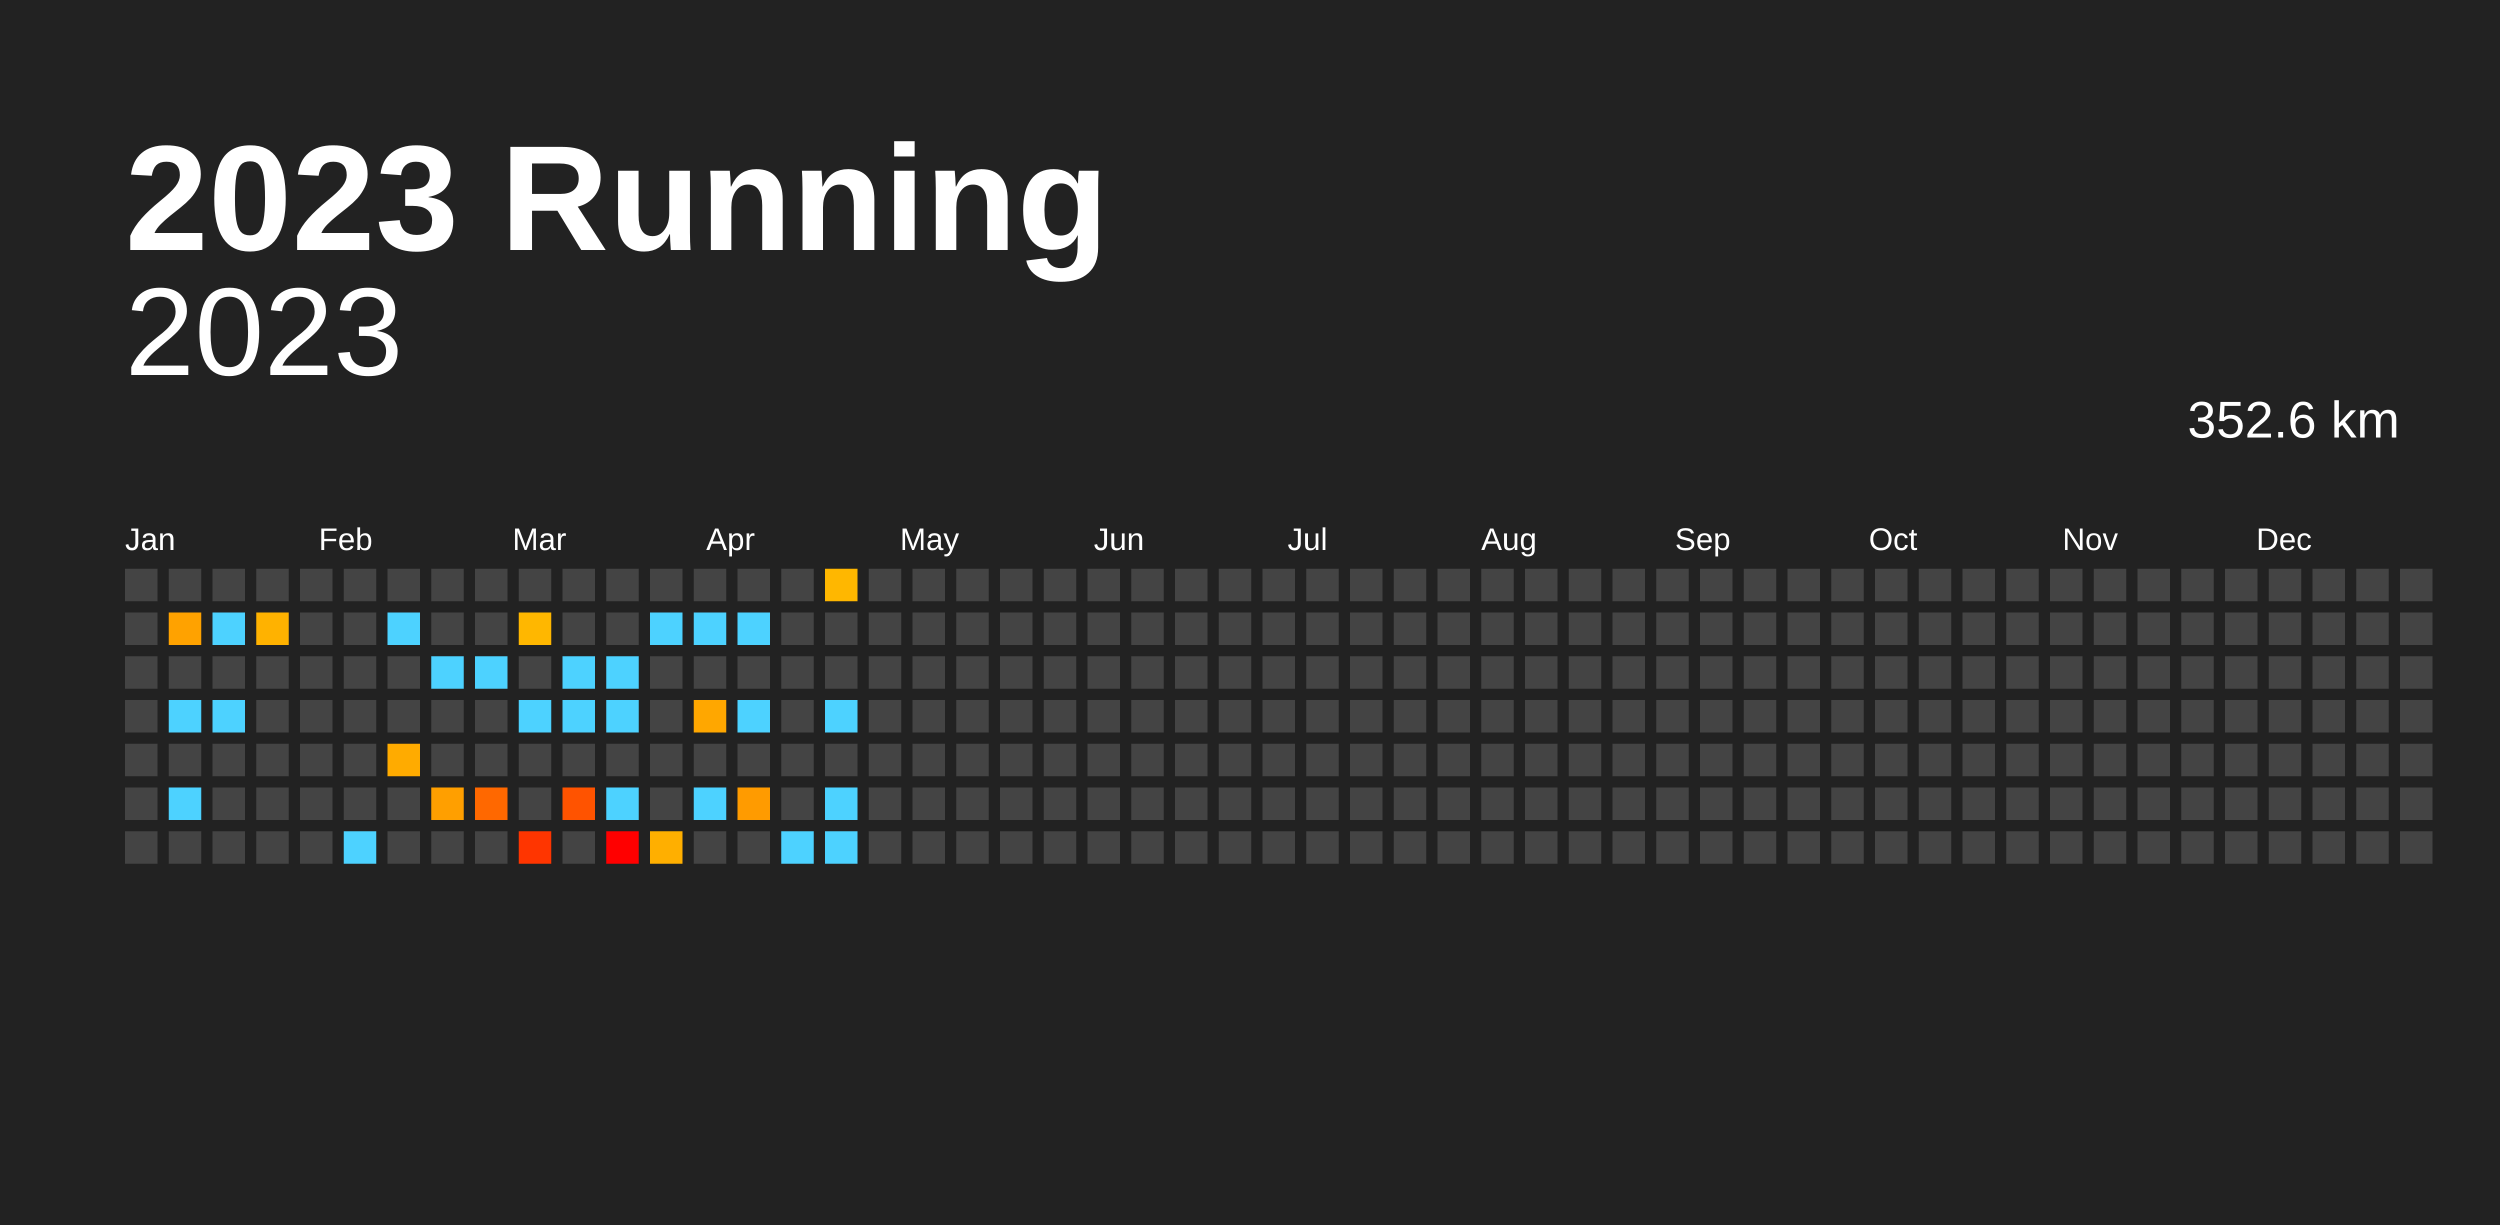
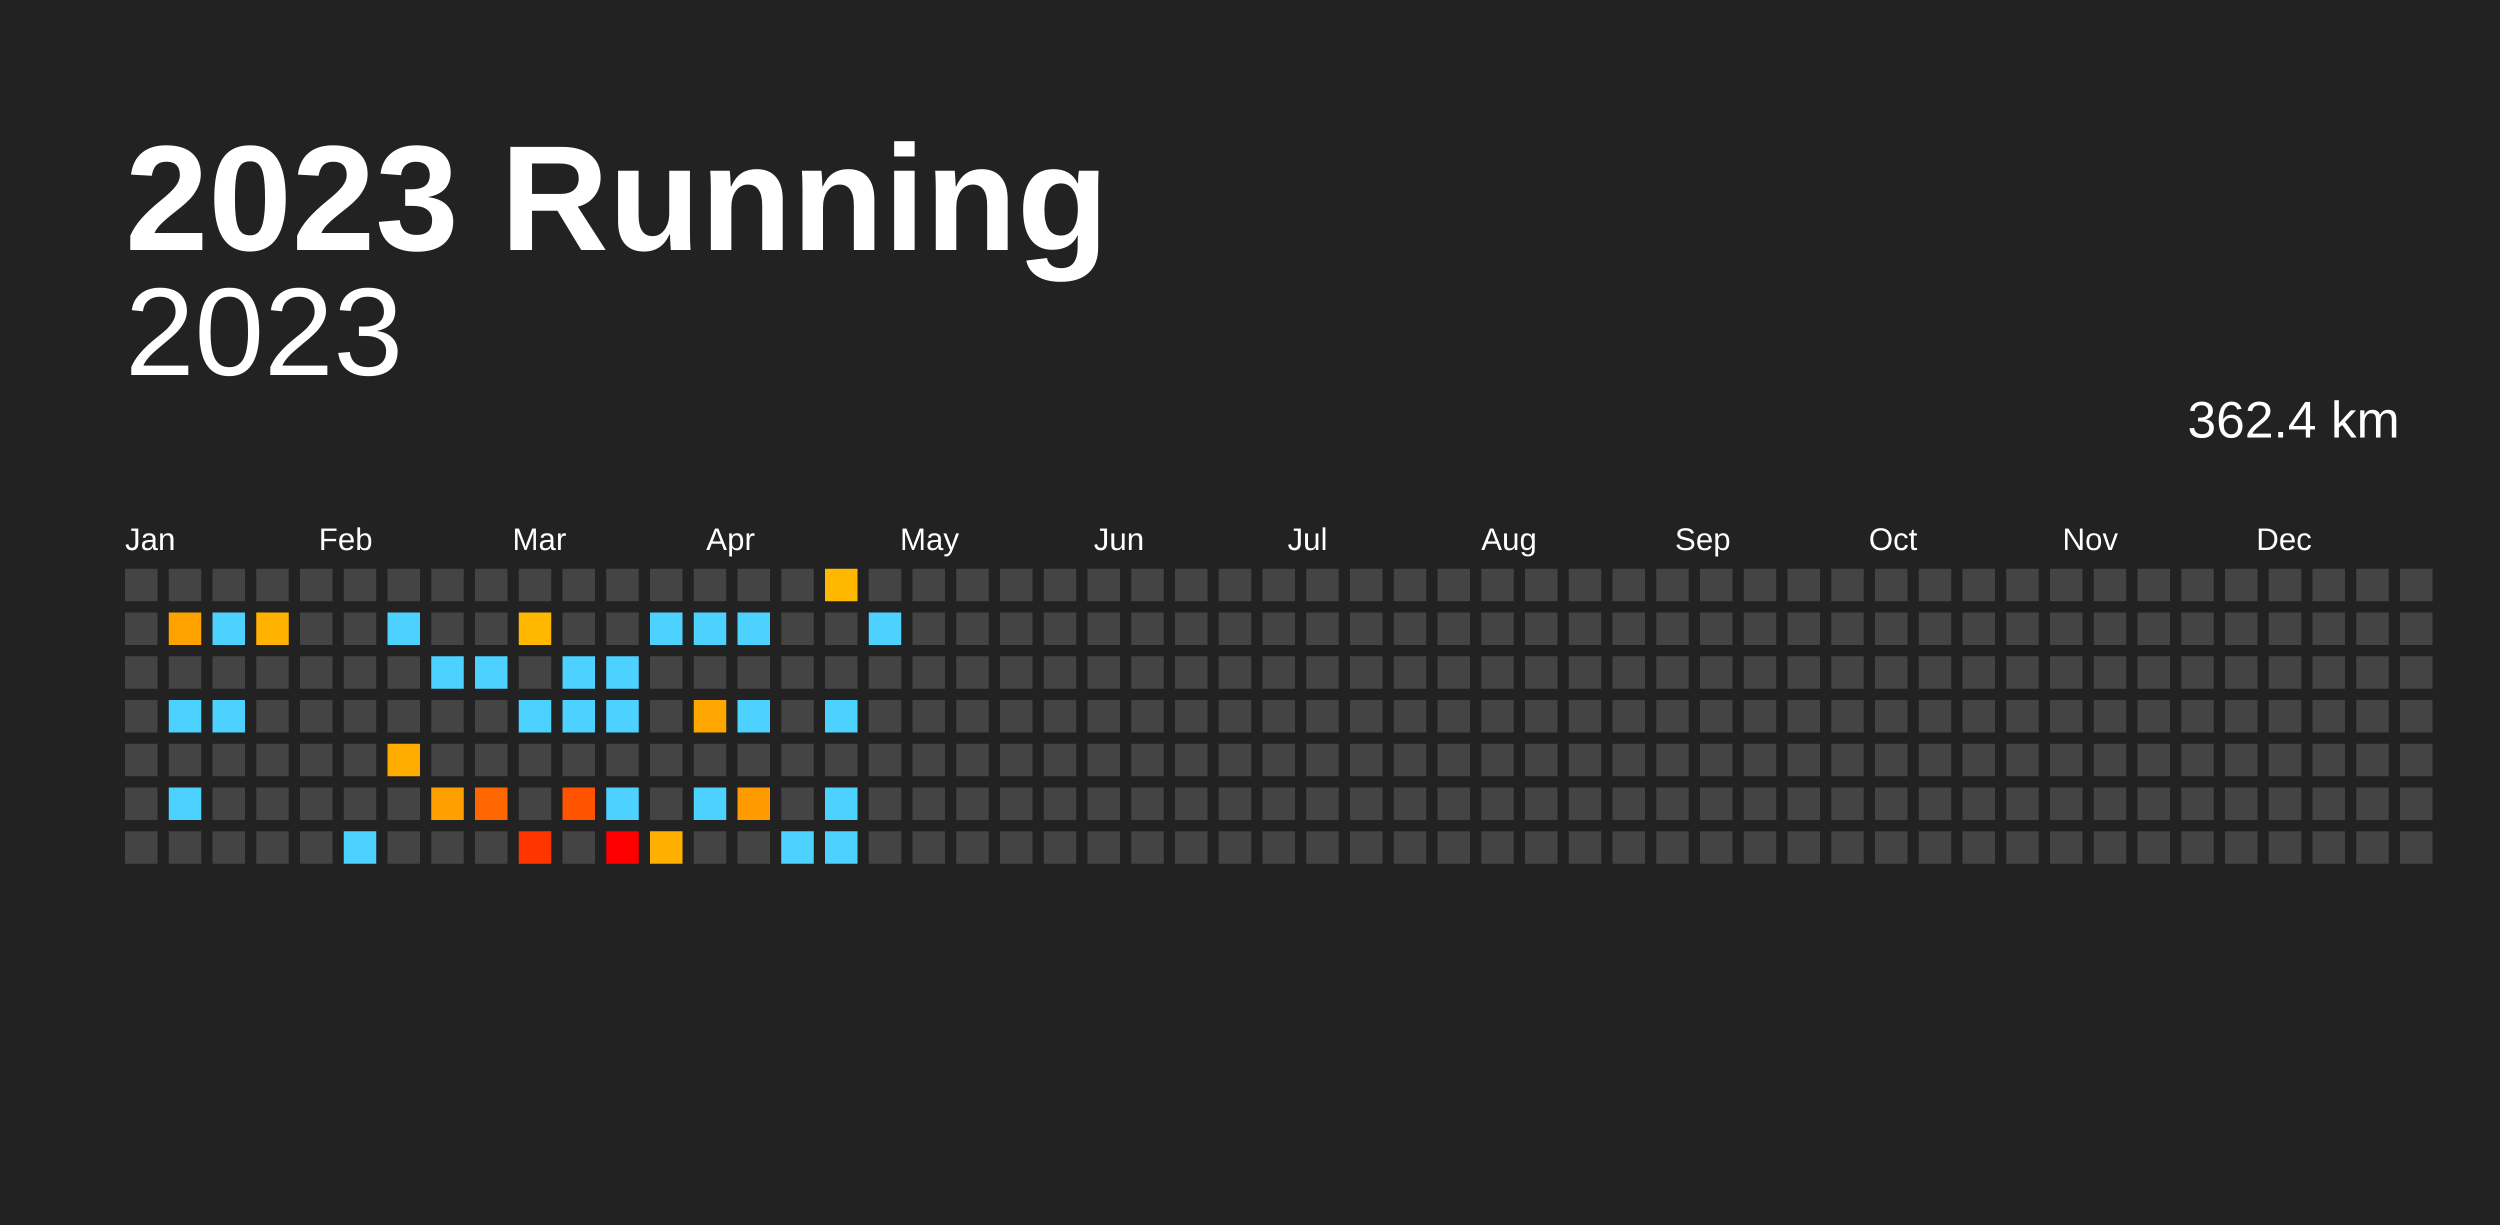
<svg xmlns="http://www.w3.org/2000/svg" baseProfile="full" height="98mm" version="1.1" viewBox="0,0,200,98" width="200mm">
  <defs />
  <rect fill="#222222" height="98" width="200" x="0" y="0" />
  <text fill="#FFFFFF" style="font-size:12px; font-family:Arial; font-weight:bold;" x="10" y="20">2023 Running</text>
  <text alignment-baseline="hanging" fill="#FFFFFF" style="font-size:10.0px; font-family:Arial;" x="10" y="30">2023</text>
-   <text alignment-baseline="hanging" fill="#FFFFFF" style="font-size:4.125px; font-family:Arial;" x="175" y="35">352.6 km</text>
+   <text alignment-baseline="hanging" fill="#FFFFFF" style="font-size:4.125px; font-family:Arial;" x="175" y="35">362.4 km</text>
  <text fill="#FFFFFF" style="font-size:2.5px; font-family:Arial" x="10.0" y="44">Jan</text>
  <text fill="#FFFFFF" style="font-size:2.5px; font-family:Arial" x="25.5" y="44">Feb</text>
  <text fill="#FFFFFF" style="font-size:2.5px; font-family:Arial" x="41.0" y="44">Mar</text>
  <text fill="#FFFFFF" style="font-size:2.5px; font-family:Arial" x="56.5" y="44">Apr</text>
  <text fill="#FFFFFF" style="font-size:2.5px; font-family:Arial" x="72.0" y="44">May</text>
  <text fill="#FFFFFF" style="font-size:2.5px; font-family:Arial" x="87.5" y="44">Jun</text>
  <text fill="#FFFFFF" style="font-size:2.5px; font-family:Arial" x="103.0" y="44">Jul</text>
  <text fill="#FFFFFF" style="font-size:2.5px; font-family:Arial" x="118.5" y="44">Aug</text>
  <text fill="#FFFFFF" style="font-size:2.5px; font-family:Arial" x="134.0" y="44">Sep</text>
  <text fill="#FFFFFF" style="font-size:2.5px; font-family:Arial" x="149.5" y="44">Oct</text>
  <text fill="#FFFFFF" style="font-size:2.5px; font-family:Arial" x="165.0" y="44">Nov</text>
  <text fill="#FFFFFF" style="font-size:2.5px; font-family:Arial" x="180.5" y="44">Dec</text>
  <rect fill="#444444" height="2.6" width="2.6" x="10.0" y="45.5" />
  <rect fill="#444444" height="2.6" width="2.6" x="10.0" y="49.0" />
  <rect fill="#444444" height="2.6" width="2.6" x="10.0" y="52.5" />
  <rect fill="#444444" height="2.6" width="2.6" x="10.0" y="56.0" />
  <rect fill="#444444" height="2.6" width="2.6" x="10.0" y="59.5" />
  <rect fill="#444444" height="2.6" width="2.6" x="10.0" y="63.0" />
  <rect fill="#444444" height="2.6" width="2.6" x="10.0" y="66.5" />
  <rect fill="#444444" height="2.6" width="2.6" x="13.5" y="45.5" />
  <rect fill="#ffa200" height="2.6" width="2.6" x="13.5" y="49.0" />
  <rect fill="#444444" height="2.6" width="2.6" x="13.5" y="52.5" />
  <rect fill="#4dd2ff" height="2.6" width="2.6" x="13.5" y="56.0" />
  <rect fill="#444444" height="2.6" width="2.6" x="13.5" y="59.5" />
  <rect fill="#4dd2ff" height="2.6" width="2.6" x="13.5" y="63.0" />
  <rect fill="#444444" height="2.6" width="2.6" x="13.5" y="66.5" />
  <rect fill="#444444" height="2.6" width="2.6" x="17.0" y="45.5" />
  <rect fill="#4dd2ff" height="2.6" width="2.6" x="17.0" y="49.0" />
  <rect fill="#444444" height="2.6" width="2.6" x="17.0" y="52.5" />
  <rect fill="#4dd2ff" height="2.6" width="2.6" x="17.0" y="56.0" />
  <rect fill="#444444" height="2.6" width="2.6" x="17.0" y="59.5" />
  <rect fill="#444444" height="2.6" width="2.6" x="17.0" y="63.0" />
  <rect fill="#444444" height="2.6" width="2.6" x="17.0" y="66.5" />
  <rect fill="#444444" height="2.6" width="2.6" x="20.5" y="45.5" />
  <rect fill="#ffb200" height="2.6" width="2.6" x="20.5" y="49.0" />
  <rect fill="#444444" height="2.6" width="2.6" x="20.5" y="52.5" />
  <rect fill="#444444" height="2.6" width="2.6" x="20.5" y="56.0" />
  <rect fill="#444444" height="2.6" width="2.6" x="20.5" y="59.5" />
  <rect fill="#444444" height="2.6" width="2.6" x="20.5" y="63.0" />
  <rect fill="#444444" height="2.6" width="2.6" x="20.5" y="66.5" />
  <rect fill="#444444" height="2.6" width="2.6" x="24.0" y="45.5" />
  <rect fill="#444444" height="2.6" width="2.6" x="24.0" y="49.0" />
  <rect fill="#444444" height="2.6" width="2.6" x="24.0" y="52.5" />
  <rect fill="#444444" height="2.6" width="2.6" x="24.0" y="56.0" />
  <rect fill="#444444" height="2.6" width="2.6" x="24.0" y="59.5" />
  <rect fill="#444444" height="2.6" width="2.6" x="24.0" y="63.0" />
  <rect fill="#444444" height="2.6" width="2.6" x="24.0" y="66.5" />
  <rect fill="#444444" height="2.6" width="2.6" x="27.5" y="45.5" />
  <rect fill="#444444" height="2.6" width="2.6" x="27.5" y="49.0" />
  <rect fill="#444444" height="2.6" width="2.6" x="27.5" y="52.5" />
  <rect fill="#444444" height="2.6" width="2.6" x="27.5" y="56.0" />
  <rect fill="#444444" height="2.6" width="2.6" x="27.5" y="59.5" />
  <rect fill="#444444" height="2.6" width="2.6" x="27.5" y="63.0" />
  <rect fill="#4dd2ff" height="2.6" width="2.6" x="27.5" y="66.5" />
  <rect fill="#444444" height="2.6" width="2.6" x="31.0" y="45.5" />
  <rect fill="#4dd2ff" height="2.6" width="2.6" x="31.0" y="49.0" />
  <rect fill="#444444" height="2.6" width="2.6" x="31.0" y="52.5" />
  <rect fill="#444444" height="2.6" width="2.6" x="31.0" y="56.0" />
  <rect fill="#ffab00" height="2.6" width="2.6" x="31.0" y="59.5" />
  <rect fill="#444444" height="2.6" width="2.6" x="31.0" y="63.0" />
  <rect fill="#444444" height="2.6" width="2.6" x="31.0" y="66.5" />
  <rect fill="#444444" height="2.6" width="2.6" x="34.5" y="45.5" />
  <rect fill="#444444" height="2.6" width="2.6" x="34.5" y="49.0" />
  <rect fill="#4dd2ff" height="2.6" width="2.6" x="34.5" y="52.5" />
  <rect fill="#444444" height="2.6" width="2.6" x="34.5" y="56.0" />
  <rect fill="#444444" height="2.6" width="2.6" x="34.5" y="59.5" />
  <rect fill="#ff9f00" height="2.6" width="2.6" x="34.5" y="63.0" />
  <rect fill="#444444" height="2.6" width="2.6" x="34.5" y="66.5" />
  <rect fill="#444444" height="2.6" width="2.6" x="38.0" y="45.5" />
  <rect fill="#444444" height="2.6" width="2.6" x="38.0" y="49.0" />
  <rect fill="#4dd2ff" height="2.6" width="2.6" x="38.0" y="52.5" />
  <rect fill="#444444" height="2.6" width="2.6" x="38.0" y="56.0" />
  <rect fill="#444444" height="2.6" width="2.6" x="38.0" y="59.5" />
  <rect fill="#ff6800" height="2.6" width="2.6" x="38.0" y="63.0" />
  <rect fill="#444444" height="2.6" width="2.6" x="38.0" y="66.5" />
  <rect fill="#444444" height="2.6" width="2.6" x="41.5" y="45.5" />
  <rect fill="#ffb700" height="2.6" width="2.6" x="41.5" y="49.0" />
  <rect fill="#444444" height="2.6" width="2.6" x="41.5" y="52.5" />
  <rect fill="#4dd2ff" height="2.6" width="2.6" x="41.5" y="56.0" />
  <rect fill="#444444" height="2.6" width="2.6" x="41.5" y="59.5" />
  <rect fill="#444444" height="2.6" width="2.6" x="41.5" y="63.0" />
  <rect fill="#ff3500" height="2.6" width="2.6" x="41.5" y="66.5" />
  <rect fill="#444444" height="2.6" width="2.6" x="45.0" y="45.5" />
  <rect fill="#444444" height="2.6" width="2.6" x="45.0" y="49.0" />
  <rect fill="#4dd2ff" height="2.6" width="2.6" x="45.0" y="52.5" />
  <rect fill="#4dd2ff" height="2.6" width="2.6" x="45.0" y="56.0" />
  <rect fill="#444444" height="2.6" width="2.6" x="45.0" y="59.5" />
  <rect fill="#ff5300" height="2.6" width="2.6" x="45.0" y="63.0" />
  <rect fill="#444444" height="2.6" width="2.6" x="45.0" y="66.5" />
  <rect fill="#444444" height="2.6" width="2.6" x="48.5" y="45.5" />
  <rect fill="#444444" height="2.6" width="2.6" x="48.5" y="49.0" />
  <rect fill="#4dd2ff" height="2.6" width="2.6" x="48.5" y="52.5" />
  <rect fill="#4dd2ff" height="2.6" width="2.6" x="48.5" y="56.0" />
  <rect fill="#444444" height="2.6" width="2.6" x="48.5" y="59.5" />
  <rect fill="#4dd2ff" height="2.6" width="2.6" x="48.5" y="63.0" />
  <rect fill="red" height="2.6" width="2.6" x="48.5" y="66.5" />
  <rect fill="#444444" height="2.6" width="2.6" x="52.0" y="45.5" />
  <rect fill="#4dd2ff" height="2.6" width="2.6" x="52.0" y="49.0" />
  <rect fill="#444444" height="2.6" width="2.6" x="52.0" y="52.5" />
  <rect fill="#444444" height="2.6" width="2.6" x="52.0" y="56.0" />
  <rect fill="#444444" height="2.6" width="2.6" x="52.0" y="59.5" />
  <rect fill="#444444" height="2.6" width="2.6" x="52.0" y="63.0" />
  <rect fill="#ffaf00" height="2.6" width="2.6" x="52.0" y="66.5" />
  <rect fill="#444444" height="2.6" width="2.6" x="55.5" y="45.5" />
  <rect fill="#4dd2ff" height="2.6" width="2.6" x="55.5" y="49.0" />
  <rect fill="#444444" height="2.6" width="2.6" x="55.5" y="52.5" />
  <rect fill="#ffa700" height="2.6" width="2.6" x="55.5" y="56.0" />
  <rect fill="#444444" height="2.6" width="2.6" x="55.5" y="59.5" />
  <rect fill="#4dd2ff" height="2.6" width="2.6" x="55.5" y="63.0" />
  <rect fill="#444444" height="2.6" width="2.6" x="55.5" y="66.5" />
  <rect fill="#444444" height="2.6" width="2.6" x="59.0" y="45.5" />
  <rect fill="#4dd2ff" height="2.6" width="2.6" x="59.0" y="49.0" />
  <rect fill="#444444" height="2.6" width="2.6" x="59.0" y="52.5" />
  <rect fill="#4dd2ff" height="2.6" width="2.6" x="59.0" y="56.0" />
  <rect fill="#444444" height="2.6" width="2.6" x="59.0" y="59.5" />
  <rect fill="#ff9b00" height="2.6" width="2.6" x="59.0" y="63.0" />
  <rect fill="#444444" height="2.6" width="2.6" x="59.0" y="66.5" />
  <rect fill="#444444" height="2.6" width="2.6" x="62.5" y="45.5" />
  <rect fill="#444444" height="2.6" width="2.6" x="62.5" y="49.0" />
  <rect fill="#444444" height="2.6" width="2.6" x="62.5" y="52.5" />
  <rect fill="#444444" height="2.6" width="2.6" x="62.5" y="56.0" />
  <rect fill="#444444" height="2.6" width="2.6" x="62.5" y="59.5" />
  <rect fill="#444444" height="2.6" width="2.6" x="62.5" y="63.0" />
  <rect fill="#4dd2ff" height="2.6" width="2.6" x="62.5" y="66.5" />
  <rect fill="#ffb700" height="2.6" width="2.6" x="66.0" y="45.5" />
  <rect fill="#444444" height="2.6" width="2.6" x="66.0" y="49.0" />
  <rect fill="#444444" height="2.6" width="2.6" x="66.0" y="52.5" />
  <rect fill="#4dd2ff" height="2.6" width="2.6" x="66.0" y="56.0" />
  <rect fill="#444444" height="2.6" width="2.6" x="66.0" y="59.5" />
  <rect fill="#4dd2ff" height="2.6" width="2.6" x="66.0" y="63.0" />
  <rect fill="#4dd2ff" height="2.6" width="2.6" x="66.0" y="66.5" />
  <rect fill="#444444" height="2.6" width="2.6" x="69.5" y="45.5" />
-   <rect fill="#444444" height="2.6" width="2.6" x="69.5" y="49.0" />
+   <rect fill="#4dd2ff" height="2.6" width="2.6" x="69.5" y="49.0" />
  <rect fill="#444444" height="2.6" width="2.6" x="69.5" y="52.5" />
  <rect fill="#444444" height="2.6" width="2.6" x="69.5" y="56.0" />
  <rect fill="#444444" height="2.6" width="2.6" x="69.5" y="59.5" />
  <rect fill="#444444" height="2.6" width="2.6" x="69.5" y="63.0" />
  <rect fill="#444444" height="2.6" width="2.6" x="69.5" y="66.5" />
  <rect fill="#444444" height="2.6" width="2.6" x="73.0" y="45.5" />
  <rect fill="#444444" height="2.6" width="2.6" x="73.0" y="49.0" />
  <rect fill="#444444" height="2.6" width="2.6" x="73.0" y="52.5" />
  <rect fill="#444444" height="2.6" width="2.6" x="73.0" y="56.0" />
  <rect fill="#444444" height="2.6" width="2.6" x="73.0" y="59.5" />
  <rect fill="#444444" height="2.6" width="2.6" x="73.0" y="63.0" />
  <rect fill="#444444" height="2.6" width="2.6" x="73.0" y="66.5" />
  <rect fill="#444444" height="2.6" width="2.6" x="76.5" y="45.5" />
  <rect fill="#444444" height="2.6" width="2.6" x="76.5" y="49.0" />
  <rect fill="#444444" height="2.6" width="2.6" x="76.5" y="52.5" />
  <rect fill="#444444" height="2.6" width="2.6" x="76.5" y="56.0" />
  <rect fill="#444444" height="2.6" width="2.6" x="76.5" y="59.5" />
  <rect fill="#444444" height="2.6" width="2.6" x="76.5" y="63.0" />
  <rect fill="#444444" height="2.6" width="2.6" x="76.5" y="66.5" />
  <rect fill="#444444" height="2.6" width="2.6" x="80.0" y="45.5" />
  <rect fill="#444444" height="2.6" width="2.6" x="80.0" y="49.0" />
  <rect fill="#444444" height="2.6" width="2.6" x="80.0" y="52.5" />
  <rect fill="#444444" height="2.6" width="2.6" x="80.0" y="56.0" />
  <rect fill="#444444" height="2.6" width="2.6" x="80.0" y="59.5" />
  <rect fill="#444444" height="2.6" width="2.6" x="80.0" y="63.0" />
  <rect fill="#444444" height="2.6" width="2.6" x="80.0" y="66.5" />
  <rect fill="#444444" height="2.6" width="2.6" x="83.5" y="45.5" />
  <rect fill="#444444" height="2.6" width="2.6" x="83.5" y="49.0" />
  <rect fill="#444444" height="2.6" width="2.6" x="83.5" y="52.5" />
  <rect fill="#444444" height="2.6" width="2.6" x="83.5" y="56.0" />
  <rect fill="#444444" height="2.6" width="2.6" x="83.5" y="59.5" />
  <rect fill="#444444" height="2.6" width="2.6" x="83.5" y="63.0" />
  <rect fill="#444444" height="2.6" width="2.6" x="83.5" y="66.5" />
  <rect fill="#444444" height="2.6" width="2.6" x="87.0" y="45.5" />
  <rect fill="#444444" height="2.6" width="2.6" x="87.0" y="49.0" />
  <rect fill="#444444" height="2.6" width="2.6" x="87.0" y="52.5" />
  <rect fill="#444444" height="2.6" width="2.6" x="87.0" y="56.0" />
  <rect fill="#444444" height="2.6" width="2.6" x="87.0" y="59.5" />
  <rect fill="#444444" height="2.6" width="2.6" x="87.0" y="63.0" />
  <rect fill="#444444" height="2.6" width="2.6" x="87.0" y="66.5" />
  <rect fill="#444444" height="2.6" width="2.6" x="90.5" y="45.5" />
  <rect fill="#444444" height="2.6" width="2.6" x="90.5" y="49.0" />
  <rect fill="#444444" height="2.6" width="2.6" x="90.5" y="52.5" />
  <rect fill="#444444" height="2.6" width="2.6" x="90.5" y="56.0" />
  <rect fill="#444444" height="2.6" width="2.6" x="90.5" y="59.5" />
  <rect fill="#444444" height="2.6" width="2.6" x="90.5" y="63.0" />
  <rect fill="#444444" height="2.6" width="2.6" x="90.5" y="66.5" />
  <rect fill="#444444" height="2.6" width="2.6" x="94.0" y="45.5" />
  <rect fill="#444444" height="2.6" width="2.6" x="94.0" y="49.0" />
  <rect fill="#444444" height="2.6" width="2.6" x="94.0" y="52.5" />
  <rect fill="#444444" height="2.6" width="2.6" x="94.0" y="56.0" />
  <rect fill="#444444" height="2.6" width="2.6" x="94.0" y="59.5" />
  <rect fill="#444444" height="2.6" width="2.6" x="94.0" y="63.0" />
  <rect fill="#444444" height="2.6" width="2.6" x="94.0" y="66.5" />
  <rect fill="#444444" height="2.6" width="2.6" x="97.5" y="45.5" />
  <rect fill="#444444" height="2.6" width="2.6" x="97.5" y="49.0" />
  <rect fill="#444444" height="2.6" width="2.6" x="97.5" y="52.5" />
  <rect fill="#444444" height="2.6" width="2.6" x="97.5" y="56.0" />
  <rect fill="#444444" height="2.6" width="2.6" x="97.5" y="59.5" />
  <rect fill="#444444" height="2.6" width="2.6" x="97.5" y="63.0" />
  <rect fill="#444444" height="2.6" width="2.6" x="97.5" y="66.5" />
  <rect fill="#444444" height="2.6" width="2.6" x="101.0" y="45.5" />
  <rect fill="#444444" height="2.6" width="2.6" x="101.0" y="49.0" />
  <rect fill="#444444" height="2.6" width="2.6" x="101.0" y="52.5" />
  <rect fill="#444444" height="2.6" width="2.6" x="101.0" y="56.0" />
  <rect fill="#444444" height="2.6" width="2.6" x="101.0" y="59.5" />
  <rect fill="#444444" height="2.6" width="2.6" x="101.0" y="63.0" />
  <rect fill="#444444" height="2.6" width="2.6" x="101.0" y="66.5" />
  <rect fill="#444444" height="2.6" width="2.6" x="104.5" y="45.5" />
  <rect fill="#444444" height="2.6" width="2.6" x="104.5" y="49.0" />
  <rect fill="#444444" height="2.6" width="2.6" x="104.5" y="52.5" />
  <rect fill="#444444" height="2.6" width="2.6" x="104.5" y="56.0" />
  <rect fill="#444444" height="2.6" width="2.6" x="104.5" y="59.5" />
  <rect fill="#444444" height="2.6" width="2.6" x="104.5" y="63.0" />
  <rect fill="#444444" height="2.6" width="2.6" x="104.5" y="66.5" />
  <rect fill="#444444" height="2.6" width="2.6" x="108.0" y="45.5" />
  <rect fill="#444444" height="2.6" width="2.6" x="108.0" y="49.0" />
  <rect fill="#444444" height="2.6" width="2.6" x="108.0" y="52.5" />
  <rect fill="#444444" height="2.6" width="2.6" x="108.0" y="56.0" />
  <rect fill="#444444" height="2.6" width="2.6" x="108.0" y="59.5" />
  <rect fill="#444444" height="2.6" width="2.6" x="108.0" y="63.0" />
  <rect fill="#444444" height="2.6" width="2.6" x="108.0" y="66.5" />
  <rect fill="#444444" height="2.6" width="2.6" x="111.5" y="45.5" />
  <rect fill="#444444" height="2.6" width="2.6" x="111.5" y="49.0" />
  <rect fill="#444444" height="2.6" width="2.6" x="111.5" y="52.5" />
  <rect fill="#444444" height="2.6" width="2.6" x="111.5" y="56.0" />
  <rect fill="#444444" height="2.6" width="2.6" x="111.5" y="59.5" />
  <rect fill="#444444" height="2.6" width="2.6" x="111.5" y="63.0" />
  <rect fill="#444444" height="2.6" width="2.6" x="111.5" y="66.5" />
  <rect fill="#444444" height="2.6" width="2.6" x="115.0" y="45.5" />
  <rect fill="#444444" height="2.6" width="2.6" x="115.0" y="49.0" />
  <rect fill="#444444" height="2.6" width="2.6" x="115.0" y="52.5" />
  <rect fill="#444444" height="2.6" width="2.6" x="115.0" y="56.0" />
  <rect fill="#444444" height="2.6" width="2.6" x="115.0" y="59.5" />
  <rect fill="#444444" height="2.6" width="2.6" x="115.0" y="63.0" />
  <rect fill="#444444" height="2.6" width="2.6" x="115.0" y="66.5" />
  <rect fill="#444444" height="2.6" width="2.6" x="118.5" y="45.5" />
  <rect fill="#444444" height="2.6" width="2.6" x="118.5" y="49.0" />
  <rect fill="#444444" height="2.6" width="2.6" x="118.5" y="52.5" />
  <rect fill="#444444" height="2.6" width="2.6" x="118.5" y="56.0" />
  <rect fill="#444444" height="2.6" width="2.6" x="118.5" y="59.5" />
  <rect fill="#444444" height="2.6" width="2.6" x="118.5" y="63.0" />
  <rect fill="#444444" height="2.6" width="2.6" x="118.5" y="66.5" />
  <rect fill="#444444" height="2.6" width="2.6" x="122.0" y="45.5" />
  <rect fill="#444444" height="2.6" width="2.6" x="122.0" y="49.0" />
  <rect fill="#444444" height="2.6" width="2.6" x="122.0" y="52.5" />
  <rect fill="#444444" height="2.6" width="2.6" x="122.0" y="56.0" />
  <rect fill="#444444" height="2.6" width="2.6" x="122.0" y="59.5" />
  <rect fill="#444444" height="2.6" width="2.6" x="122.0" y="63.0" />
  <rect fill="#444444" height="2.6" width="2.6" x="122.0" y="66.5" />
  <rect fill="#444444" height="2.6" width="2.6" x="125.5" y="45.5" />
  <rect fill="#444444" height="2.6" width="2.6" x="125.5" y="49.0" />
  <rect fill="#444444" height="2.6" width="2.6" x="125.5" y="52.5" />
  <rect fill="#444444" height="2.6" width="2.6" x="125.5" y="56.0" />
  <rect fill="#444444" height="2.6" width="2.6" x="125.5" y="59.5" />
  <rect fill="#444444" height="2.6" width="2.6" x="125.5" y="63.0" />
  <rect fill="#444444" height="2.6" width="2.6" x="125.5" y="66.5" />
  <rect fill="#444444" height="2.6" width="2.6" x="129.0" y="45.5" />
  <rect fill="#444444" height="2.6" width="2.6" x="129.0" y="49.0" />
  <rect fill="#444444" height="2.6" width="2.6" x="129.0" y="52.5" />
  <rect fill="#444444" height="2.6" width="2.6" x="129.0" y="56.0" />
  <rect fill="#444444" height="2.6" width="2.6" x="129.0" y="59.5" />
  <rect fill="#444444" height="2.6" width="2.6" x="129.0" y="63.0" />
  <rect fill="#444444" height="2.6" width="2.6" x="129.0" y="66.5" />
  <rect fill="#444444" height="2.6" width="2.6" x="132.5" y="45.5" />
  <rect fill="#444444" height="2.6" width="2.6" x="132.5" y="49.0" />
  <rect fill="#444444" height="2.6" width="2.6" x="132.5" y="52.5" />
  <rect fill="#444444" height="2.6" width="2.6" x="132.5" y="56.0" />
  <rect fill="#444444" height="2.6" width="2.6" x="132.5" y="59.5" />
  <rect fill="#444444" height="2.6" width="2.6" x="132.5" y="63.0" />
  <rect fill="#444444" height="2.6" width="2.6" x="132.5" y="66.5" />
  <rect fill="#444444" height="2.6" width="2.6" x="136.0" y="45.5" />
  <rect fill="#444444" height="2.6" width="2.6" x="136.0" y="49.0" />
  <rect fill="#444444" height="2.6" width="2.6" x="136.0" y="52.5" />
  <rect fill="#444444" height="2.6" width="2.6" x="136.0" y="56.0" />
  <rect fill="#444444" height="2.6" width="2.6" x="136.0" y="59.5" />
  <rect fill="#444444" height="2.6" width="2.6" x="136.0" y="63.0" />
  <rect fill="#444444" height="2.6" width="2.6" x="136.0" y="66.5" />
  <rect fill="#444444" height="2.6" width="2.6" x="139.5" y="45.5" />
  <rect fill="#444444" height="2.6" width="2.6" x="139.5" y="49.0" />
  <rect fill="#444444" height="2.6" width="2.6" x="139.5" y="52.5" />
  <rect fill="#444444" height="2.6" width="2.6" x="139.5" y="56.0" />
  <rect fill="#444444" height="2.6" width="2.6" x="139.5" y="59.5" />
  <rect fill="#444444" height="2.6" width="2.6" x="139.5" y="63.0" />
  <rect fill="#444444" height="2.6" width="2.6" x="139.5" y="66.5" />
  <rect fill="#444444" height="2.6" width="2.6" x="143.0" y="45.5" />
  <rect fill="#444444" height="2.6" width="2.6" x="143.0" y="49.0" />
  <rect fill="#444444" height="2.6" width="2.6" x="143.0" y="52.5" />
  <rect fill="#444444" height="2.6" width="2.6" x="143.0" y="56.0" />
  <rect fill="#444444" height="2.6" width="2.6" x="143.0" y="59.5" />
  <rect fill="#444444" height="2.6" width="2.6" x="143.0" y="63.0" />
  <rect fill="#444444" height="2.6" width="2.6" x="143.0" y="66.5" />
  <rect fill="#444444" height="2.6" width="2.6" x="146.5" y="45.5" />
  <rect fill="#444444" height="2.6" width="2.6" x="146.5" y="49.0" />
  <rect fill="#444444" height="2.6" width="2.6" x="146.5" y="52.5" />
  <rect fill="#444444" height="2.6" width="2.6" x="146.5" y="56.0" />
  <rect fill="#444444" height="2.6" width="2.6" x="146.5" y="59.5" />
  <rect fill="#444444" height="2.6" width="2.6" x="146.5" y="63.0" />
  <rect fill="#444444" height="2.6" width="2.6" x="146.5" y="66.5" />
  <rect fill="#444444" height="2.6" width="2.6" x="150.0" y="45.5" />
  <rect fill="#444444" height="2.6" width="2.6" x="150.0" y="49.0" />
  <rect fill="#444444" height="2.6" width="2.6" x="150.0" y="52.5" />
  <rect fill="#444444" height="2.6" width="2.6" x="150.0" y="56.0" />
  <rect fill="#444444" height="2.6" width="2.6" x="150.0" y="59.5" />
  <rect fill="#444444" height="2.6" width="2.6" x="150.0" y="63.0" />
  <rect fill="#444444" height="2.6" width="2.6" x="150.0" y="66.5" />
  <rect fill="#444444" height="2.6" width="2.6" x="153.5" y="45.5" />
  <rect fill="#444444" height="2.6" width="2.6" x="153.5" y="49.0" />
  <rect fill="#444444" height="2.6" width="2.6" x="153.5" y="52.5" />
  <rect fill="#444444" height="2.6" width="2.6" x="153.5" y="56.0" />
  <rect fill="#444444" height="2.6" width="2.6" x="153.5" y="59.5" />
  <rect fill="#444444" height="2.6" width="2.6" x="153.5" y="63.0" />
  <rect fill="#444444" height="2.6" width="2.6" x="153.5" y="66.5" />
  <rect fill="#444444" height="2.6" width="2.6" x="157.0" y="45.5" />
  <rect fill="#444444" height="2.6" width="2.6" x="157.0" y="49.0" />
  <rect fill="#444444" height="2.6" width="2.6" x="157.0" y="52.5" />
  <rect fill="#444444" height="2.6" width="2.6" x="157.0" y="56.0" />
  <rect fill="#444444" height="2.6" width="2.6" x="157.0" y="59.5" />
  <rect fill="#444444" height="2.6" width="2.6" x="157.0" y="63.0" />
  <rect fill="#444444" height="2.6" width="2.6" x="157.0" y="66.5" />
  <rect fill="#444444" height="2.6" width="2.6" x="160.5" y="45.5" />
  <rect fill="#444444" height="2.6" width="2.6" x="160.5" y="49.0" />
  <rect fill="#444444" height="2.6" width="2.6" x="160.5" y="52.5" />
  <rect fill="#444444" height="2.6" width="2.6" x="160.5" y="56.0" />
  <rect fill="#444444" height="2.6" width="2.6" x="160.5" y="59.5" />
  <rect fill="#444444" height="2.6" width="2.6" x="160.5" y="63.0" />
  <rect fill="#444444" height="2.6" width="2.6" x="160.5" y="66.5" />
  <rect fill="#444444" height="2.6" width="2.6" x="164.0" y="45.5" />
  <rect fill="#444444" height="2.6" width="2.6" x="164.0" y="49.0" />
  <rect fill="#444444" height="2.6" width="2.6" x="164.0" y="52.5" />
  <rect fill="#444444" height="2.6" width="2.6" x="164.0" y="56.0" />
  <rect fill="#444444" height="2.6" width="2.6" x="164.0" y="59.5" />
  <rect fill="#444444" height="2.6" width="2.6" x="164.0" y="63.0" />
  <rect fill="#444444" height="2.6" width="2.6" x="164.0" y="66.5" />
  <rect fill="#444444" height="2.6" width="2.6" x="167.5" y="45.5" />
  <rect fill="#444444" height="2.6" width="2.6" x="167.5" y="49.0" />
  <rect fill="#444444" height="2.6" width="2.6" x="167.5" y="52.5" />
  <rect fill="#444444" height="2.6" width="2.6" x="167.5" y="56.0" />
  <rect fill="#444444" height="2.6" width="2.6" x="167.5" y="59.5" />
  <rect fill="#444444" height="2.6" width="2.6" x="167.5" y="63.0" />
  <rect fill="#444444" height="2.6" width="2.6" x="167.5" y="66.5" />
  <rect fill="#444444" height="2.6" width="2.6" x="171.0" y="45.5" />
  <rect fill="#444444" height="2.6" width="2.6" x="171.0" y="49.0" />
  <rect fill="#444444" height="2.6" width="2.6" x="171.0" y="52.5" />
  <rect fill="#444444" height="2.6" width="2.6" x="171.0" y="56.0" />
  <rect fill="#444444" height="2.6" width="2.6" x="171.0" y="59.5" />
  <rect fill="#444444" height="2.6" width="2.6" x="171.0" y="63.0" />
  <rect fill="#444444" height="2.6" width="2.6" x="171.0" y="66.5" />
  <rect fill="#444444" height="2.6" width="2.6" x="174.5" y="45.5" />
  <rect fill="#444444" height="2.6" width="2.6" x="174.5" y="49.0" />
  <rect fill="#444444" height="2.6" width="2.6" x="174.5" y="52.5" />
  <rect fill="#444444" height="2.6" width="2.6" x="174.5" y="56.0" />
  <rect fill="#444444" height="2.6" width="2.6" x="174.5" y="59.5" />
  <rect fill="#444444" height="2.6" width="2.6" x="174.5" y="63.0" />
  <rect fill="#444444" height="2.6" width="2.6" x="174.5" y="66.5" />
  <rect fill="#444444" height="2.6" width="2.6" x="178.0" y="45.5" />
  <rect fill="#444444" height="2.6" width="2.6" x="178.0" y="49.0" />
  <rect fill="#444444" height="2.6" width="2.6" x="178.0" y="52.5" />
  <rect fill="#444444" height="2.6" width="2.6" x="178.0" y="56.0" />
  <rect fill="#444444" height="2.6" width="2.6" x="178.0" y="59.5" />
  <rect fill="#444444" height="2.6" width="2.6" x="178.0" y="63.0" />
  <rect fill="#444444" height="2.6" width="2.6" x="178.0" y="66.5" />
  <rect fill="#444444" height="2.6" width="2.6" x="181.5" y="45.5" />
  <rect fill="#444444" height="2.6" width="2.6" x="181.5" y="49.0" />
  <rect fill="#444444" height="2.6" width="2.6" x="181.5" y="52.5" />
  <rect fill="#444444" height="2.6" width="2.6" x="181.5" y="56.0" />
  <rect fill="#444444" height="2.6" width="2.6" x="181.5" y="59.5" />
  <rect fill="#444444" height="2.6" width="2.6" x="181.5" y="63.0" />
  <rect fill="#444444" height="2.6" width="2.6" x="181.5" y="66.5" />
  <rect fill="#444444" height="2.6" width="2.6" x="185.0" y="45.5" />
  <rect fill="#444444" height="2.6" width="2.6" x="185.0" y="49.0" />
  <rect fill="#444444" height="2.6" width="2.6" x="185.0" y="52.5" />
  <rect fill="#444444" height="2.6" width="2.6" x="185.0" y="56.0" />
  <rect fill="#444444" height="2.6" width="2.6" x="185.0" y="59.5" />
  <rect fill="#444444" height="2.6" width="2.6" x="185.0" y="63.0" />
  <rect fill="#444444" height="2.6" width="2.6" x="185.0" y="66.5" />
  <rect fill="#444444" height="2.6" width="2.6" x="188.5" y="45.5" />
  <rect fill="#444444" height="2.6" width="2.6" x="188.5" y="49.0" />
  <rect fill="#444444" height="2.6" width="2.6" x="188.5" y="52.5" />
  <rect fill="#444444" height="2.6" width="2.6" x="188.5" y="56.0" />
  <rect fill="#444444" height="2.6" width="2.6" x="188.5" y="59.5" />
  <rect fill="#444444" height="2.6" width="2.6" x="188.5" y="63.0" />
  <rect fill="#444444" height="2.6" width="2.6" x="188.5" y="66.5" />
  <rect fill="#444444" height="2.6" width="2.6" x="192.0" y="45.5" />
  <rect fill="#444444" height="2.6" width="2.6" x="192.0" y="49.0" />
  <rect fill="#444444" height="2.6" width="2.6" x="192.0" y="52.5" />
  <rect fill="#444444" height="2.6" width="2.6" x="192.0" y="56.0" />
  <rect fill="#444444" height="2.6" width="2.6" x="192.0" y="59.5" />
  <rect fill="#444444" height="2.6" width="2.6" x="192.0" y="63.0" />
  <rect fill="#444444" height="2.6" width="2.6" x="192.0" y="66.5" />
</svg>
